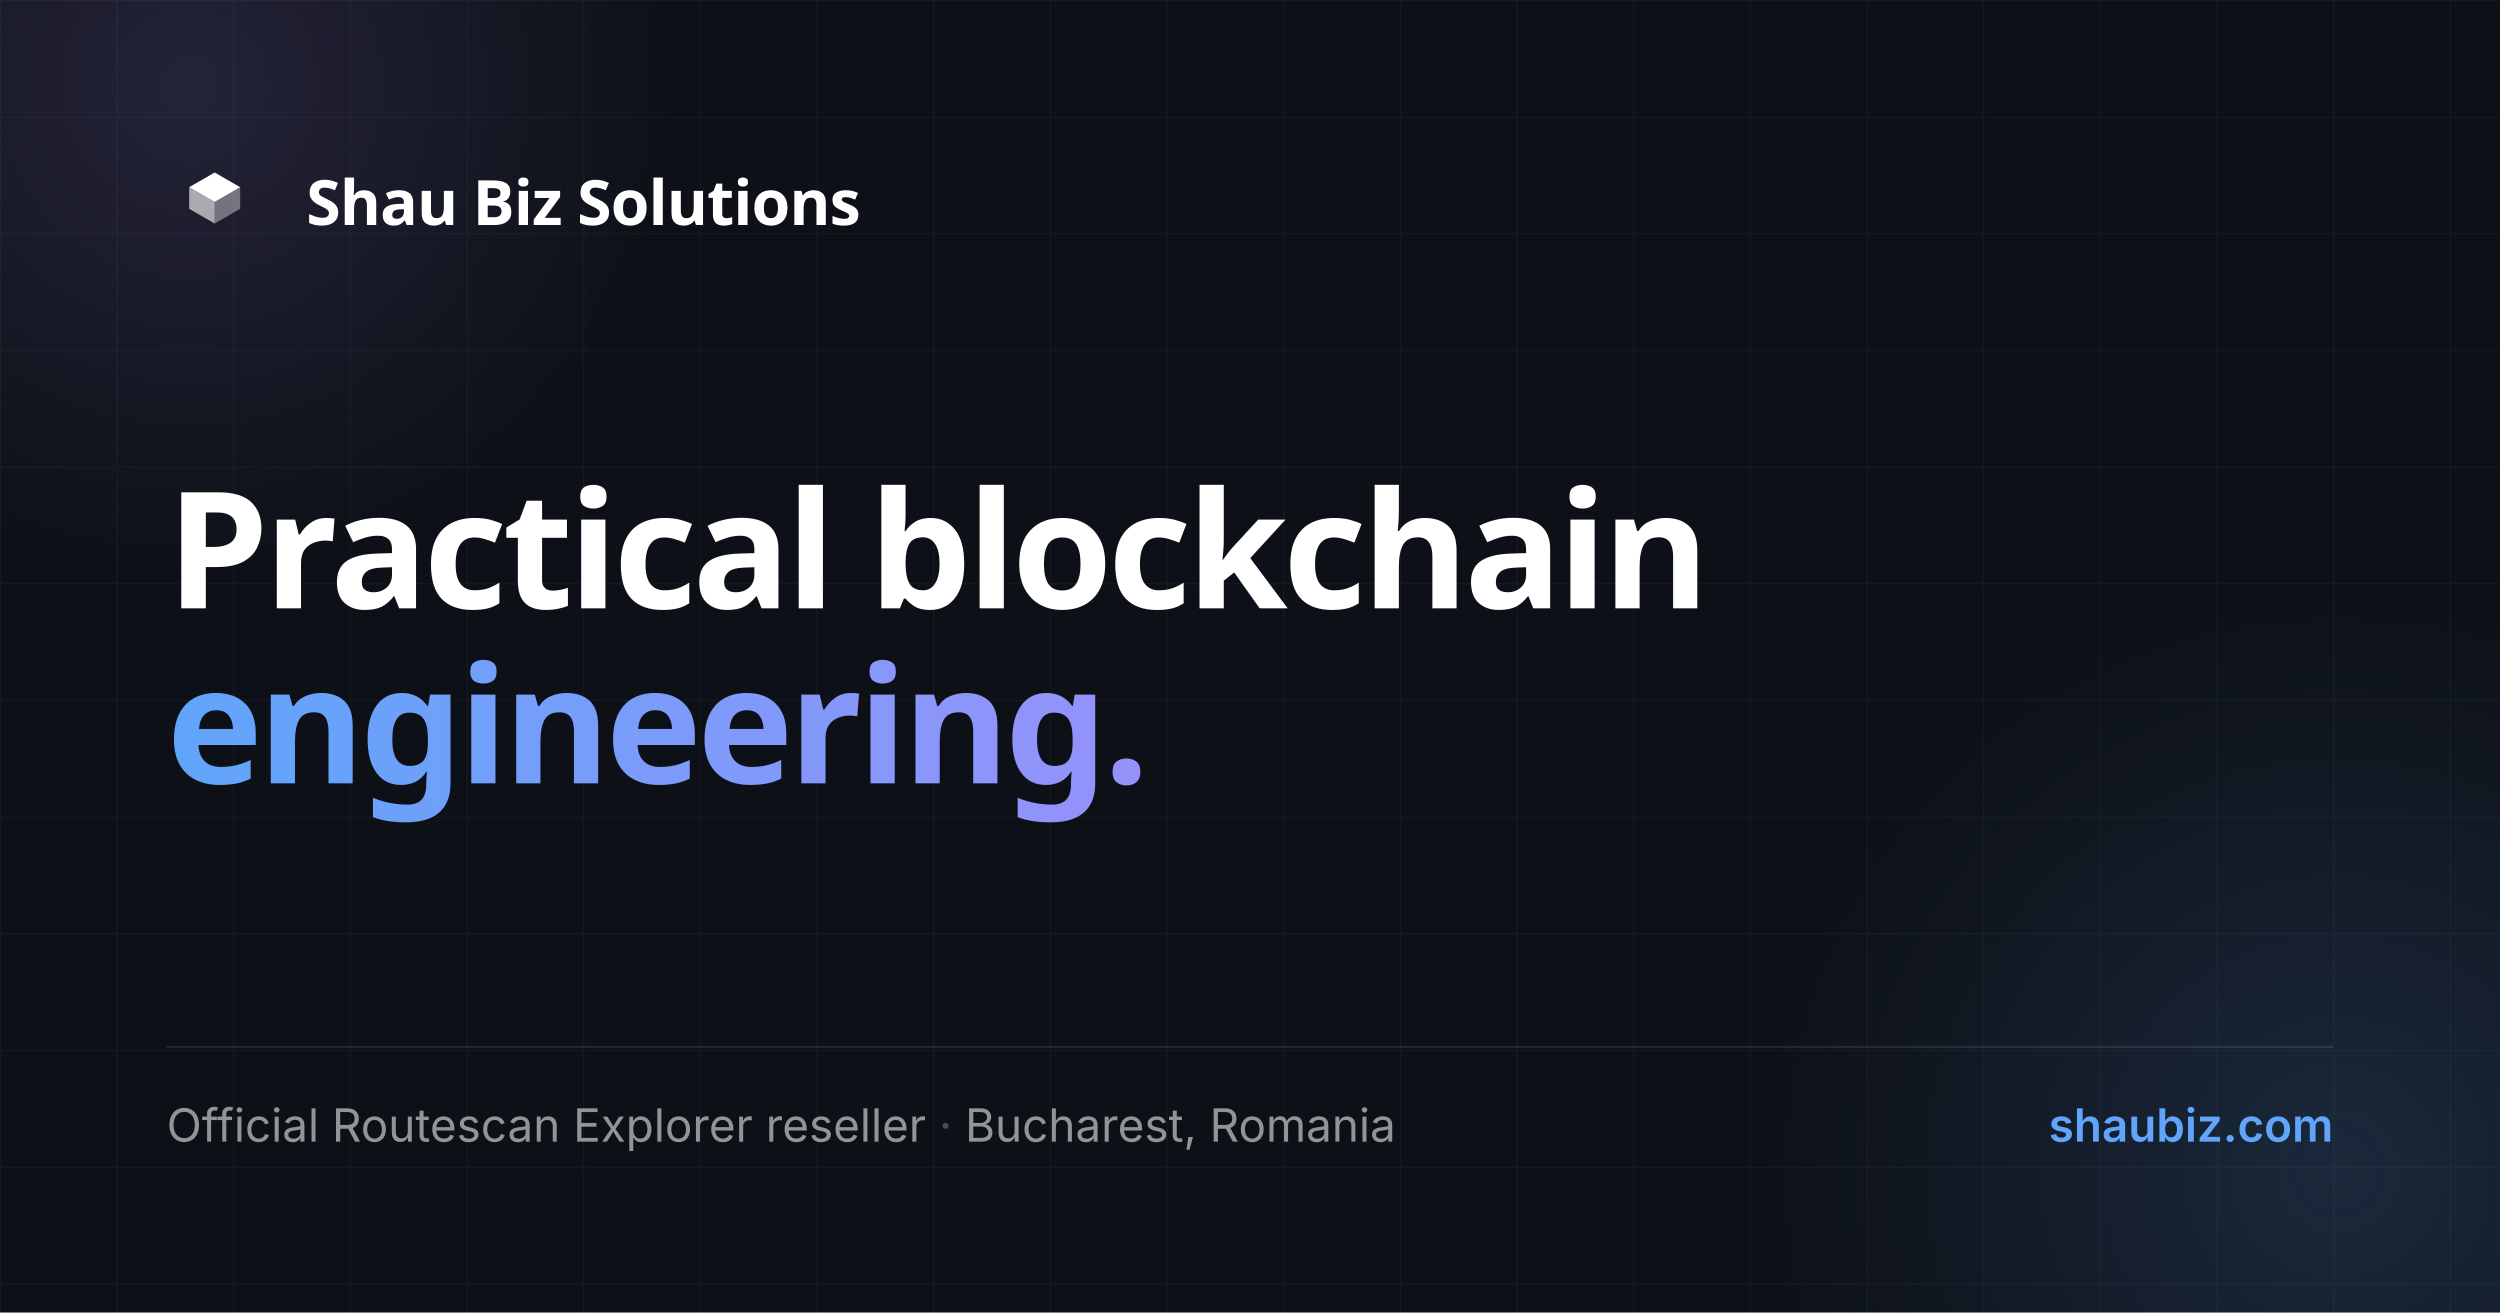
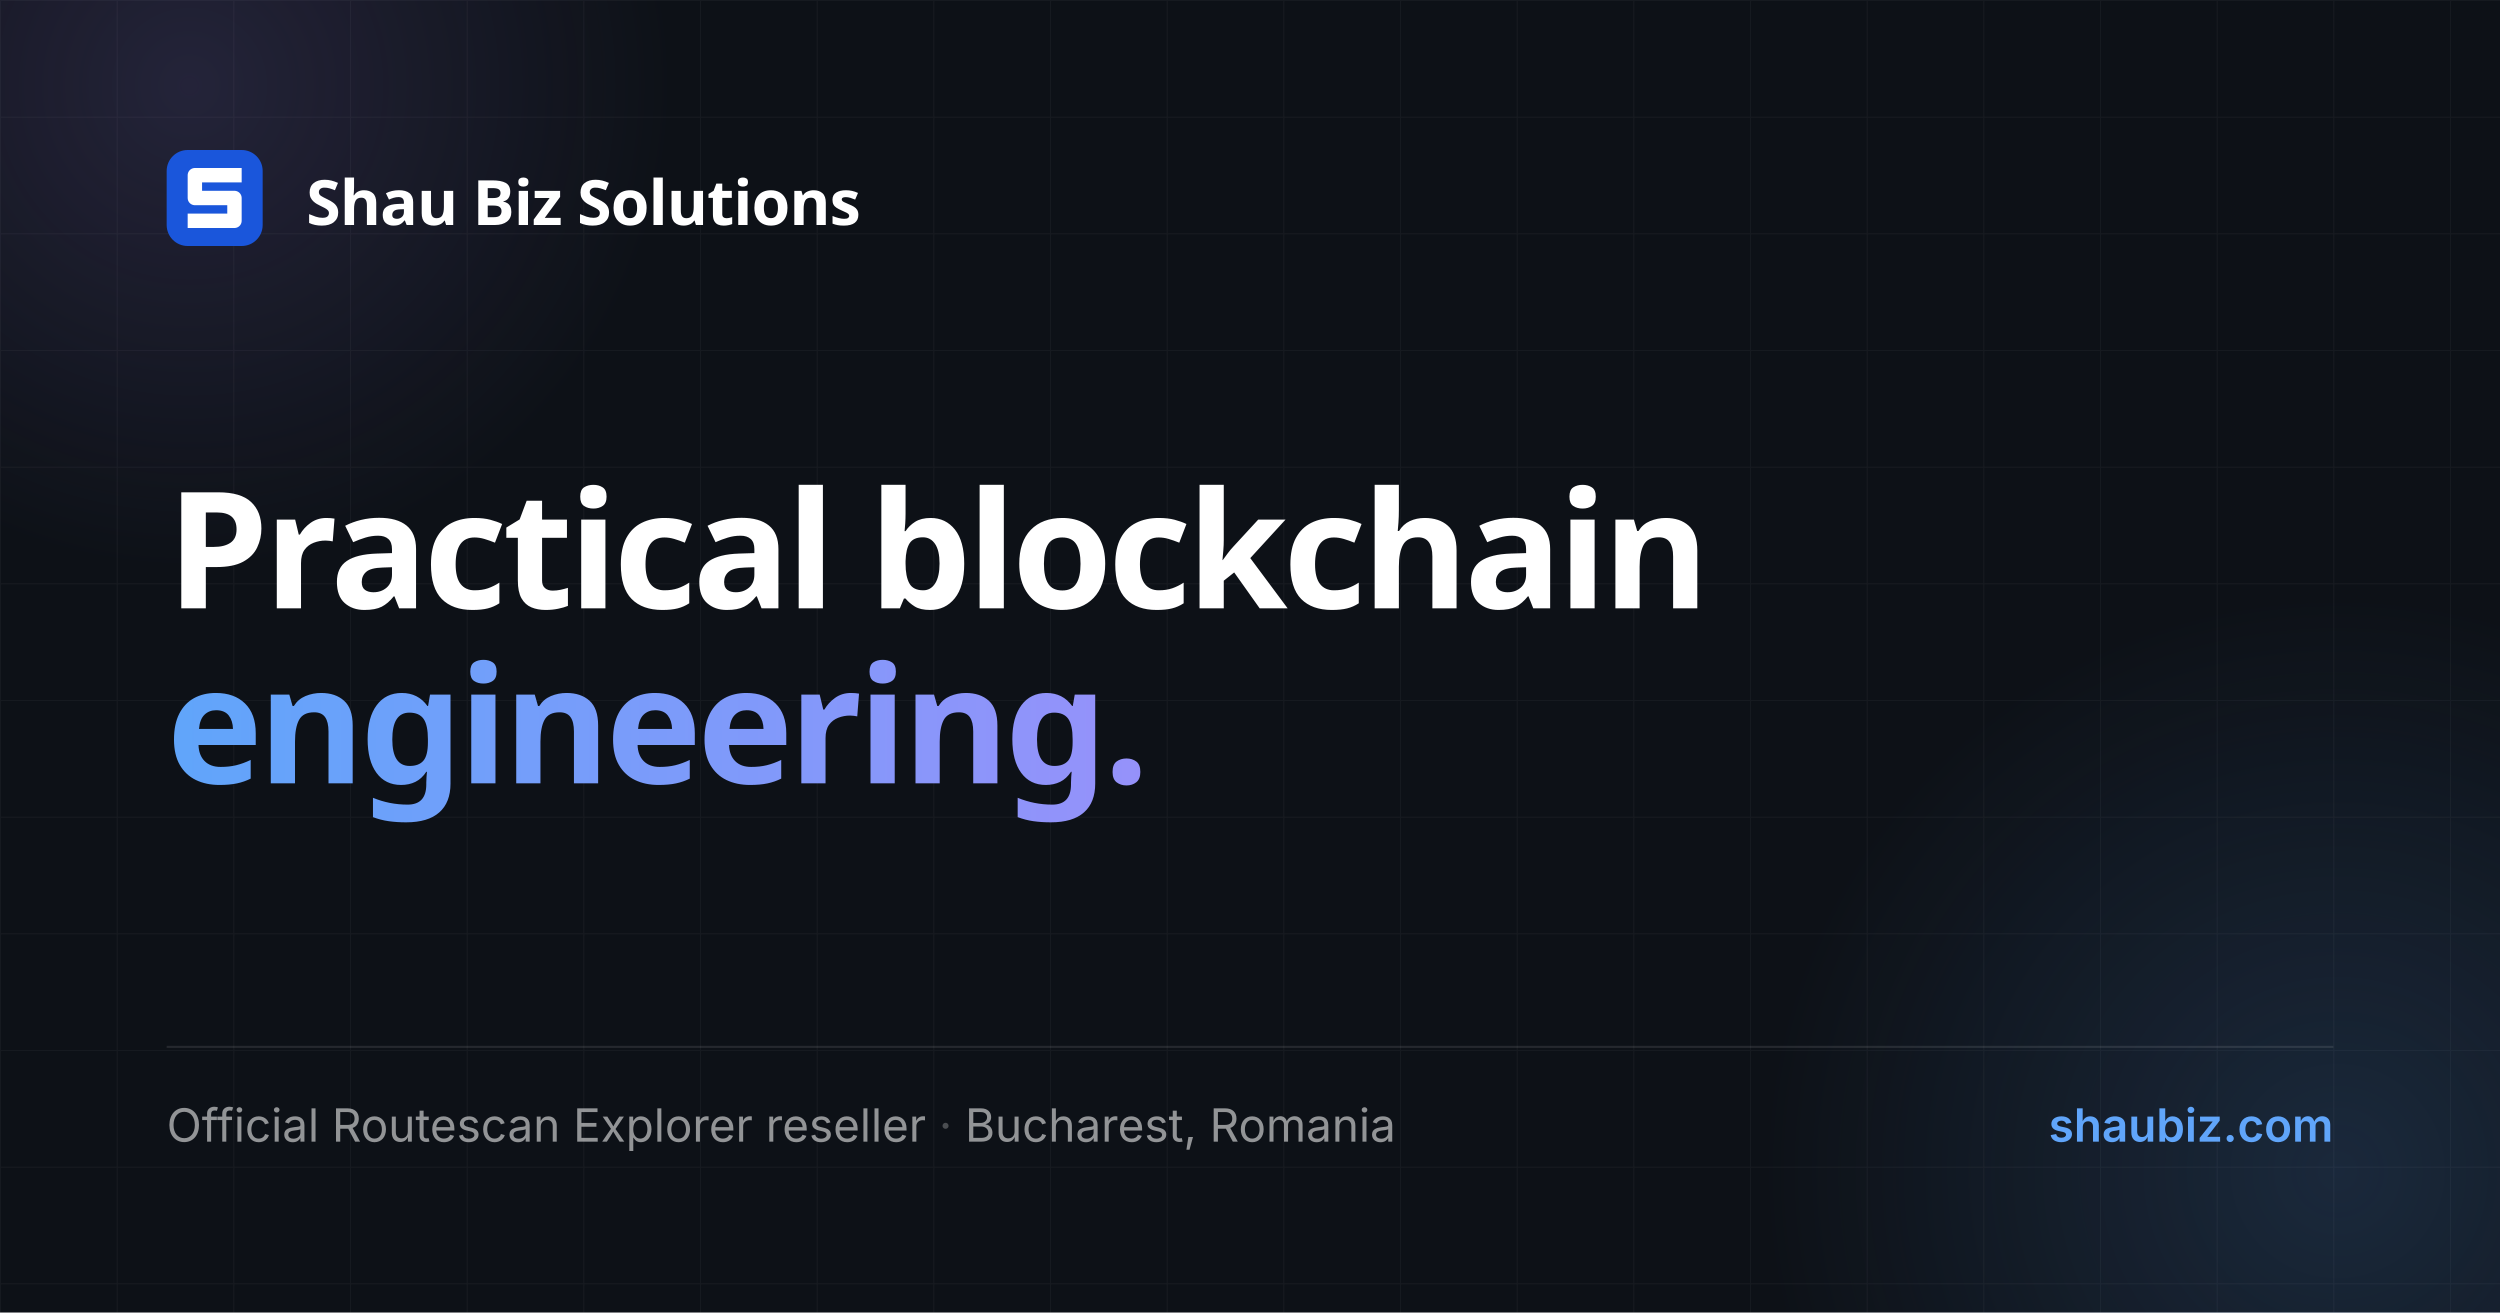
<svg xmlns="http://www.w3.org/2000/svg" width="1200" height="630" viewBox="0 0 1200 630">
  <defs>
    <pattern id="grid" width="56" height="56" patternUnits="userSpaceOnUse">
      <path d="M56 0H0V56" fill="none" stroke="#ffffff" stroke-opacity=".04" stroke-width="1" />
    </pattern>
    <radialGradient id="glowBlue">
      <stop offset="0%" stop-color="#60a5fa" stop-opacity=".16" />
      <stop offset="65%" stop-color="#60a5fa" stop-opacity="0" />
    </radialGradient>
    <radialGradient id="glowViolet">
      <stop offset="0%" stop-color="#a78bfa" stop-opacity=".15" />
      <stop offset="65%" stop-color="#a78bfa" stop-opacity="0" />
    </radialGradient>
    <linearGradient id="accent" gradientUnits="userSpaceOnUse" x1="80" y1="0" x2="700" y2="0">
      <stop offset="0%" stop-color="#60a5fa" />
      <stop offset="100%" stop-color="#a78bfa" />
    </linearGradient>
  </defs>
  <rect width="1200" height="630" fill="#0d1117" />
  <rect width="1200" height="630" fill="url(#grid)" />
  <circle cx="1120" cy="560" r="420" fill="url(#glowBlue)" />
  <circle cx="90" cy="40" r="360" fill="url(#glowViolet)" />
  <g transform="translate(80,72) scale(1.44)">
-     <path d="M16 7.5 24.5 12.4 16 17.3 7.5 12.4Z" fill="#fff" />
-     <path d="M7.5 12.4 16 17.3 16 24.5 7.5 19.6Z" fill="#fff" opacity=".62" />
-     <path d="M24.5 12.4 24.5 19.6 16 24.5 16 17.3Z" fill="#fff" opacity=".38" />
+     <rect width="32" height="32" rx="7" fill="#1a56db" />
+     <path d="M25 8.4H9.4V16H22.6V23.6H7" fill="none" stroke="#fff" stroke-width="4.8" stroke-linejoin="round" stroke-linecap="butt" />
  </g>
  <text x="147" y="108" font-family="Bricolage Grotesque" font-weight="700" font-size="30" letter-spacing="-.4" fill="#ffffff">Shau Biz Solutions</text>
  <text x="80" y="292" font-family="Bricolage Grotesque" font-weight="800" font-size="78" letter-spacing="-2.2" fill="#ffffff">Practical blockchain</text>
  <text x="80" y="376" font-family="Bricolage Grotesque" font-weight="800" font-size="78" letter-spacing="-2.2" fill="url(#accent)">engineering.</text>
  <rect x="80" y="502" width="1040" height="1" fill="#ffffff" fill-opacity=".1" />
  <text x="80" y="548" font-family="Inter" font-weight="400" font-size="22" fill="#ffffff" fill-opacity=".55">
    Official Routescan Explorer reseller
    <tspan fill-opacity=".25">   ·   </tspan>
    <tspan>Bucharest, Romania</tspan>
  </text>
  <text x="1120" y="548" text-anchor="end" font-family="Inter" font-weight="600" font-size="22" fill="#60a5fa">shaubiz.com</text>
</svg>
